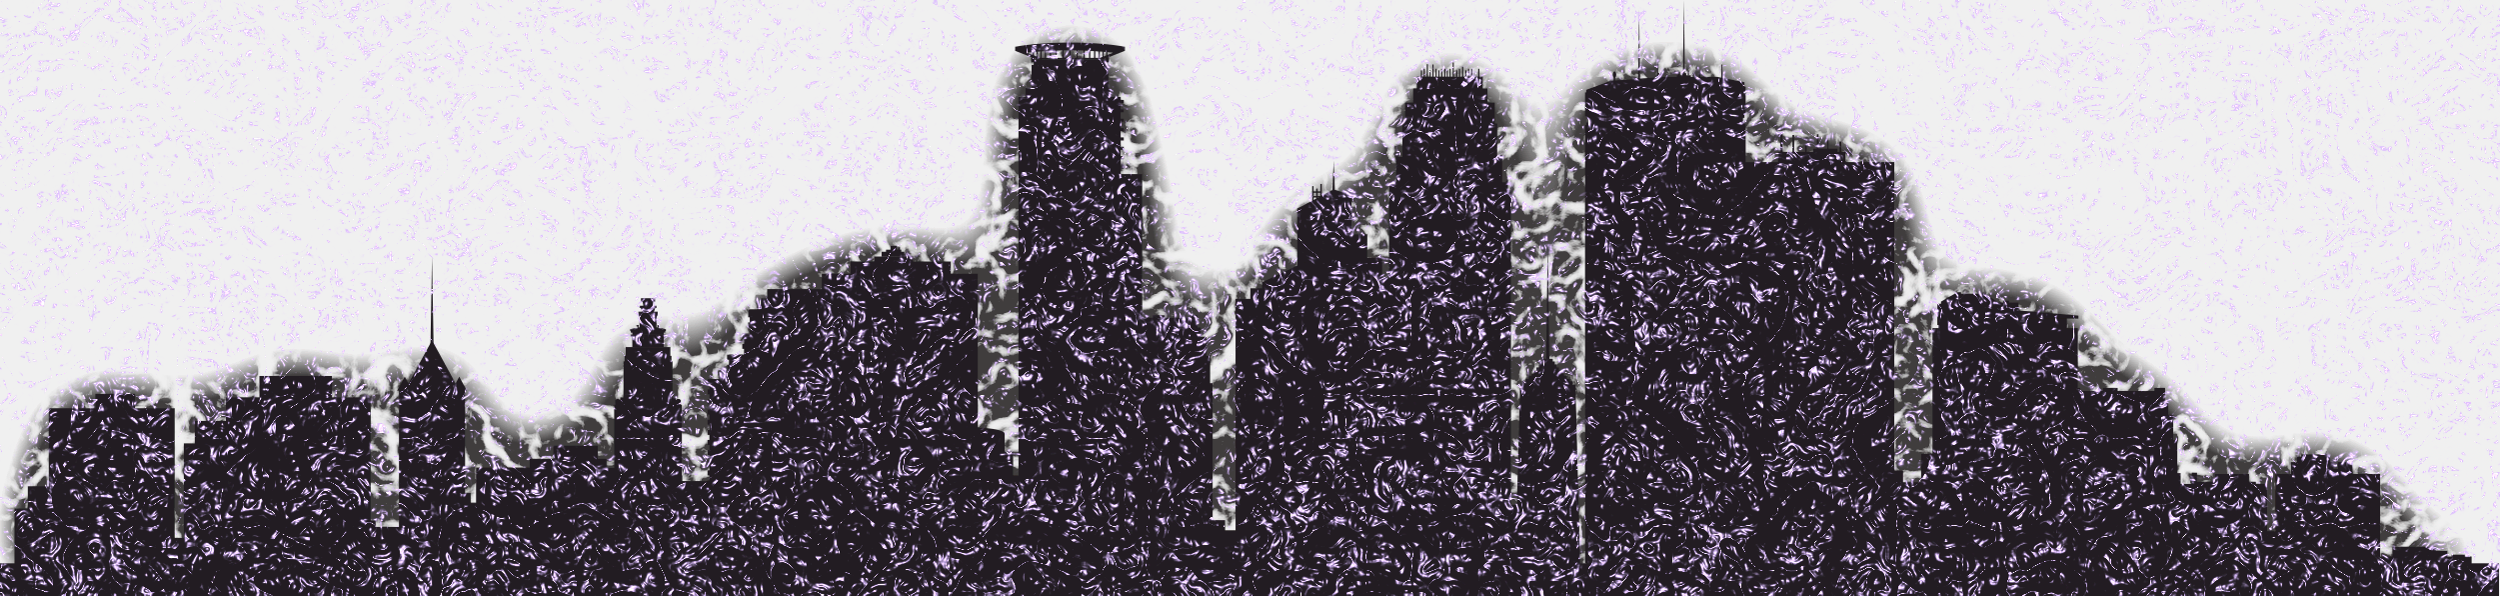
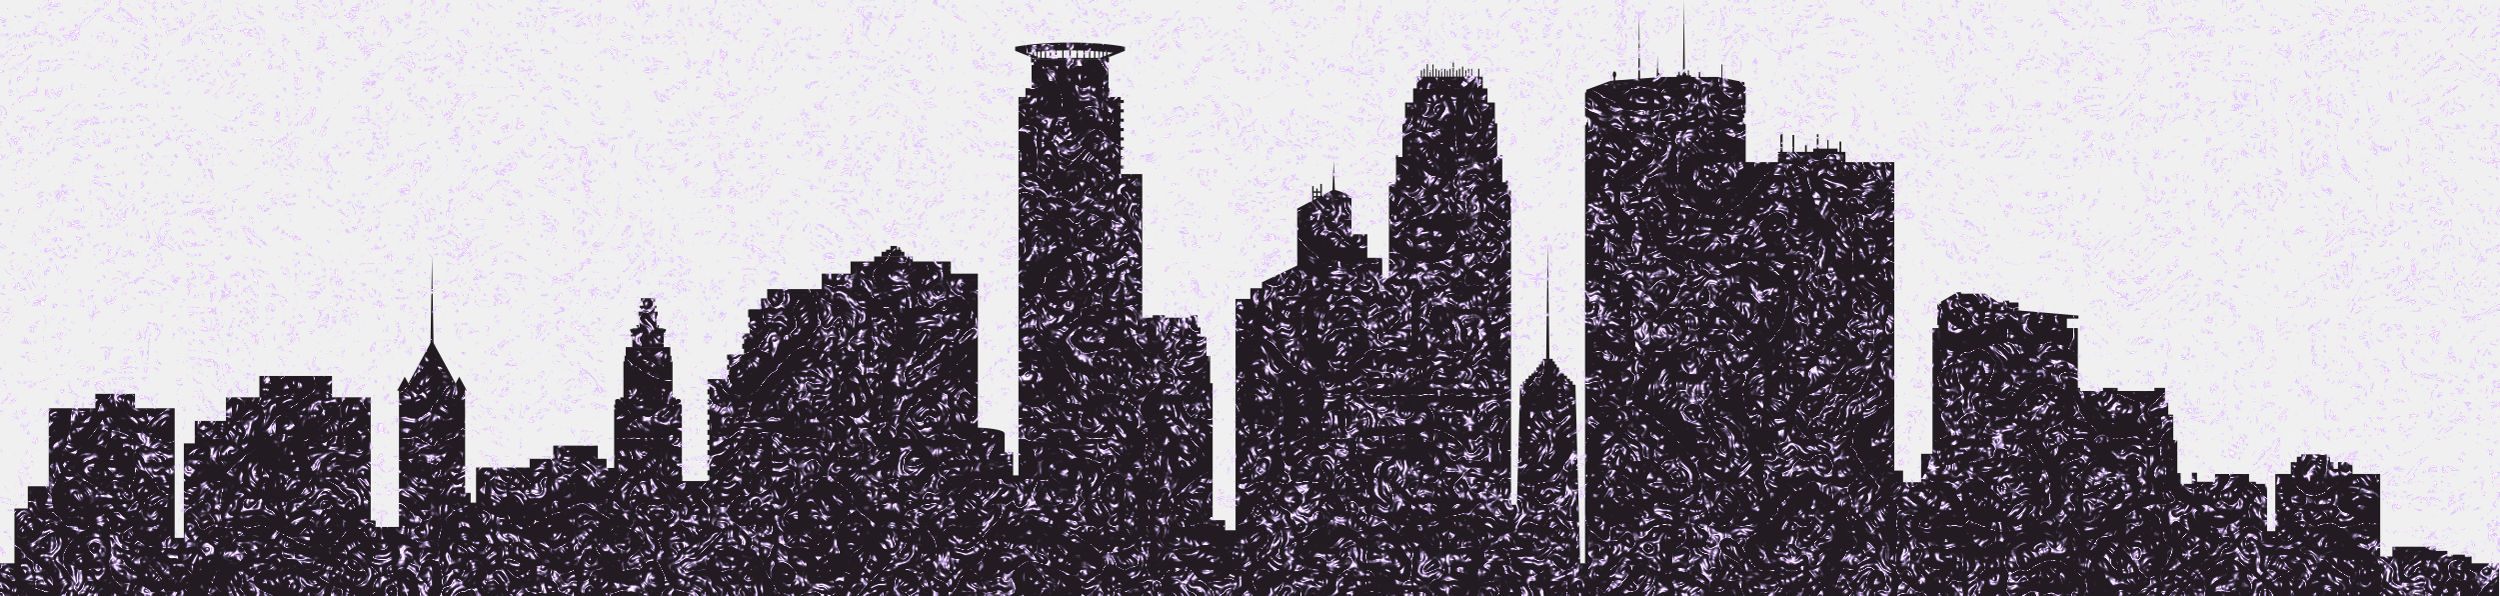
<svg xmlns="http://www.w3.org/2000/svg" id="skyline" data-name="Layer 1" viewBox="0 0 566.93 135">
  <defs>
    <filter id="pixelNoise" x="-10%" y="-10%" width="120%" height="120%">
      <feTurbulence type="turbulence" baseFrequency="0.05" numOctaves="4" seed="15" stitchTiles="stitch" x="0%" y="0%" width="100%" height="100%" result="turbulencebg" id="skylineSeed" />
      <feSpecularLighting surfaceScale="40" specularConstant="3" specularExponent="20" lighting-color="#7957A8" x="0%" y="0%" width="100%" height="100%" in="turbulence" result="noisebg">
        <feDistantLight azimuth="3" elevation="95" />
      </feSpecularLighting>
      <feTurbulence type="fractalNoise" baseFrequency="0.05" numOctaves="4" seed="15" stitchTiles="stitch" x="0%" y="0%" width="100%" height="100%" result="turbulence" />
      <feSpecularLighting surfaceScale="21" specularConstant="3" specularExponent="20" lighting-color="#ffffff" x="0%" y="0%" width="100%" height="100%" in="turbulence" result="noise">
        <feDistantLight azimuth="3" elevation="101" />
      </feSpecularLighting>
      <feFlood flood-color="rgb(64,62,61)" result="paintColor" />
      <feComposite in="paintColor" in2="noise" operator="in" result="paint" />
      <feGaussianBlur in="SourceAlpha" stdDeviation="10" result="blurMask" />
      <feComponentTransfer in="blur" result="threshold">
        <feFuncA type="linear" slope="5" intercept="-1" />
      </feComponentTransfer>
      <feComposite in="paint" in2="threshold" operator="in" result="maskedNoise" />
      <feMerge>
-         <feMergeNode in="maskedNoise" />
        <feMergeNode in="SourceGraphic" />
        <feMergeNode in="noisebg" />
      </feMerge>
    </filter>
    <style>
                .uuid-022a93af-78e3-4852-b66c-4a65b0fa7357 {
                  stroke: #231f20;
                  stroke-miterlimit: 2.61;
                  stroke-width: 0.22px;
                }

                .uuid-022a93af-78e3-4852-b66c-4a65b0fa7357,
                .uuid-1d7efc86-0a31-424b-955f-422b6ba23b6e,
                .uuid-61d269c8-83b6-4f7c-bc2d-b13c7347dc73 {
                  fill-rule: evenodd;
                }

                .uuid-022a93af-78e3-4852-b66c-4a65b0fa7357,
                .uuid-61d269c8-83b6-4f7c-bc2d-b13c7347dc73 {
                  fill: #231f20;
                }

                .uuid-1d7efc86-0a31-424b-955f-422b6ba23b6e {
                  fill: #fff;
                }

                .uuid-1d7efc86-0a31-424b-955f-422b6ba23b6e,
                .uuid-61d269c8-83b6-4f7c-bc2d-b13c7347dc73 {
                  stroke-width: 0px;
                }
              </style>
  </defs>
  <g filter="url(#pixelNoise)">
    <polygon class="uuid-61d269c8-83b6-4f7c-bc2d-b13c7347dc73" points="0 127.74 566.93 127.74 566.93 164.68 0 164.68 0 127.74 0 127.74" />
    <polygon class="uuid-61d269c8-83b6-4f7c-bc2d-b13c7347dc73" points="3.28 115.31 16.8 115.31 16.8 143.77 3.28 143.77 3.28 115.31 3.28 115.31" />
    <polygon class="uuid-61d269c8-83b6-4f7c-bc2d-b13c7347dc73" points="6.31 110.27 15.39 110.27 15.39 121.17 6.31 121.17 6.31 110.27 6.31 110.27" />
    <polygon class="uuid-61d269c8-83b6-4f7c-bc2d-b13c7347dc73" points="30.32 121.97 52.93 121.97 52.93 137.72 30.32 137.72 30.32 121.97 30.32 121.97" />
    <polygon class="uuid-61d269c8-83b6-4f7c-bc2d-b13c7347dc73" points="4.89 121.37 20.23 121.37 20.23 144.38 4.89 144.38 4.89 121.37 4.89 121.37" />
    <polygon class="uuid-61d269c8-83b6-4f7c-bc2d-b13c7347dc73" points="315.1 41.33 342.11 41.33 342.11 128.73 315.1 128.73 315.1 41.33 315.1 41.33" />
    <polygon class="uuid-61d269c8-83b6-4f7c-bc2d-b13c7347dc73" points="341.27 43.19 342.79 43.19 342.79 126.57 341.27 126.57 341.27 43.19 341.27 43.19" />
    <polygon class="uuid-61d269c8-83b6-4f7c-bc2d-b13c7347dc73" points="316.7 35.61 340.81 35.61 340.81 44.53 316.7 44.53 316.7 35.61 316.7 35.61" />
    <polygon class="uuid-61d269c8-83b6-4f7c-bc2d-b13c7347dc73" points="318.15 27.98 339.66 27.98 339.66 38.89 318.15 38.89 318.15 27.98 318.15 27.98" />
    <polygon class="uuid-61d269c8-83b6-4f7c-bc2d-b13c7347dc73" points="318.76 23.25 339.13 23.25 339.13 31.57 318.76 31.57 318.76 23.25 318.76 23.25" />
    <polygon class="uuid-61d269c8-83b6-4f7c-bc2d-b13c7347dc73" points="320.59 20.05 337.45 20.05 337.45 25.84 320.59 25.84 320.59 20.05 320.59 20.05" />
    <polygon class="uuid-61d269c8-83b6-4f7c-bc2d-b13c7347dc73" points="321.43 17.38 336.38 17.38 336.38 20.66 321.43 20.66 321.43 17.38 321.43 17.38" />
    <polygon class="uuid-61d269c8-83b6-4f7c-bc2d-b13c7347dc73" points="322.34 15.95 322.61 15.95 322.61 17.84 322.34 17.84 322.34 15.95 322.34 15.95" />
    <polygon class="uuid-61d269c8-83b6-4f7c-bc2d-b13c7347dc73" points="322.97 15.6 323.24 15.6 323.24 17.84 322.97 17.84 322.97 15.6 322.97 15.6" />
    <polygon class="uuid-61d269c8-83b6-4f7c-bc2d-b13c7347dc73" points="323.68 14.55 323.95 14.55 323.95 17.84 323.68 17.84 323.68 14.55 323.68 14.55" />
    <polygon class="uuid-61d269c8-83b6-4f7c-bc2d-b13c7347dc73" points="324.33 15.95 324.59 15.95 324.59 17.84 324.33 17.84 324.33 15.95 324.33 15.95" />
    <polygon class="uuid-61d269c8-83b6-4f7c-bc2d-b13c7347dc73" points="324.96 14.63 325.22 14.63 325.22 17.84 324.96 17.84 324.96 14.63 324.96 14.63" />
    <polygon class="uuid-61d269c8-83b6-4f7c-bc2d-b13c7347dc73" points="325.67 15.6 325.93 15.6 325.93 17.84 325.67 17.84 325.67 15.6 325.67 15.6" />
    <polygon class="uuid-61d269c8-83b6-4f7c-bc2d-b13c7347dc73" points="326.31 15.95 326.57 15.95 326.57 17.84 326.31 17.84 326.31 15.95 326.31 15.95" />
    <polygon class="uuid-61d269c8-83b6-4f7c-bc2d-b13c7347dc73" points="326.94 15.6 327.2 15.6 327.2 17.84 326.94 17.84 326.94 15.6 326.94 15.6" />
    <polygon class="uuid-61d269c8-83b6-4f7c-bc2d-b13c7347dc73" points="327.65 15.6 327.91 15.6 327.91 17.84 327.65 17.84 327.65 15.6 327.65 15.6" />
    <polygon class="uuid-61d269c8-83b6-4f7c-bc2d-b13c7347dc73" points="328.22 15.95 328.48 15.95 328.48 17.84 328.22 17.84 328.22 15.95 328.22 15.95" />
    <polygon class="uuid-61d269c8-83b6-4f7c-bc2d-b13c7347dc73" points="328.85 15.6 329.11 15.6 329.11 17.84 328.85 17.84 328.85 15.6 328.85 15.6" />
    <polygon class="uuid-61d269c8-83b6-4f7c-bc2d-b13c7347dc73" points="329.56 14.17 329.82 14.17 329.82 17.84 329.56 17.84 329.56 14.17 329.56 14.17" />
    <polygon class="uuid-61d269c8-83b6-4f7c-bc2d-b13c7347dc73" points="330.35 15.95 330.62 15.95 330.62 17.84 330.35 17.84 330.35 15.95 330.35 15.95" />
    <polygon class="uuid-61d269c8-83b6-4f7c-bc2d-b13c7347dc73" points="330.98 15.6 331.25 15.6 331.25 17.84 330.98 17.84 330.98 15.6 330.98 15.6" />
    <polygon class="uuid-61d269c8-83b6-4f7c-bc2d-b13c7347dc73" points="331.69 15.09 331.96 15.09 331.96 17.84 331.69 17.84 331.69 15.09 331.69 15.09" />
    <polygon class="uuid-61d269c8-83b6-4f7c-bc2d-b13c7347dc73" points="332.41 15.95 332.68 15.95 332.68 17.84 332.41 17.84 332.41 15.95 332.41 15.95" />
    <polygon class="uuid-61d269c8-83b6-4f7c-bc2d-b13c7347dc73" points="333.04 15.6 333.31 15.6 333.31 17.84 333.04 17.84 333.04 15.6 333.04 15.6" />
    <polygon class="uuid-61d269c8-83b6-4f7c-bc2d-b13c7347dc73" points="333.75 15.6 334.02 15.6 334.02 17.84 333.75 17.84 333.75 15.6 333.75 15.6" />
    <polygon class="uuid-61d269c8-83b6-4f7c-bc2d-b13c7347dc73" points="335.35 15.6 335.62 15.6 335.62 17.84 335.35 17.84 335.35 15.6 335.35 15.6" />
    <polygon class="uuid-61d269c8-83b6-4f7c-bc2d-b13c7347dc73" points="340.35 35.15 340.81 35.15 340.81 36.14 340.35 36.14 340.35 35.15 340.35 35.15" />
    <polygon class="uuid-61d269c8-83b6-4f7c-bc2d-b13c7347dc73" points="316.7 35.15 317.16 35.15 317.16 36.14 316.7 36.14 316.7 35.15 316.7 35.15" />
    <polygon class="uuid-61d269c8-83b6-4f7c-bc2d-b13c7347dc73" points="341.65 40.95 342.11 40.95 342.11 41.94 341.65 41.94 341.65 40.95 341.65 40.95" />
    <polygon class="uuid-61d269c8-83b6-4f7c-bc2d-b13c7347dc73" points="350.76 82.32 351.13 54.84 351.51 82.32 350.76 82.32 350.76 82.32" />
    <polygon class="uuid-61d269c8-83b6-4f7c-bc2d-b13c7347dc73" points="345.47 86.46 356.79 86.46 356.79 88.09 345.47 88.09 345.47 86.46 345.47 86.46" />
    <polygon class="uuid-61d269c8-83b6-4f7c-bc2d-b13c7347dc73" points="346.1 85.91 356.17 85.91 356.17 87.55 346.1 87.55 346.1 85.91 346.1 85.91" />
    <polygon class="uuid-61d269c8-83b6-4f7c-bc2d-b13c7347dc73" points="346.77 85.2 355.49 85.2 355.49 86.84 346.77 86.84 346.77 85.2 346.77 85.2" />
    <polygon class="uuid-61d269c8-83b6-4f7c-bc2d-b13c7347dc73" points="347.44 84.7 354.82 84.7 354.82 86.33 347.44 86.33 347.44 84.7 347.44 84.7" />
    <polygon class="uuid-61d269c8-83b6-4f7c-bc2d-b13c7347dc73" points="347.94 84.07 354.32 84.07 354.32 85.7 347.94 85.7 347.94 84.07 347.94 84.07" />
    <polygon class="uuid-61d269c8-83b6-4f7c-bc2d-b13c7347dc73" points="348.57 83.31 353.69 83.31 353.69 84.95 348.57 84.95 348.57 83.31 348.57 83.31" />
    <polygon class="uuid-61d269c8-83b6-4f7c-bc2d-b13c7347dc73" points="349.12 82.64 353.15 82.64 353.15 84.28 349.12 84.28 349.12 82.64 349.12 82.64" />
    <polygon class="uuid-61d269c8-83b6-4f7c-bc2d-b13c7347dc73" points="349.53 81.97 352.73 81.97 352.73 83.61 349.53 83.61 349.53 81.97 349.53 81.97" />
    <polygon class="uuid-61d269c8-83b6-4f7c-bc2d-b13c7347dc73" points="349.99 81.38 352.27 81.38 352.27 83.02 349.99 83.02 349.99 81.38 349.99 81.38" />
    <polygon class="uuid-61d269c8-83b6-4f7c-bc2d-b13c7347dc73" points="344.85 87.25 357.41 87.25 358.66 134.19 343.6 134.19 344.85 87.25 344.85 87.25" />
    <polygon class="uuid-61d269c8-83b6-4f7c-bc2d-b13c7347dc73" points="359.86 27.76 395.76 27.76 395.76 128.91 359.86 128.91 359.86 27.76 359.86 27.76" />
    <polygon class="uuid-61d269c8-83b6-4f7c-bc2d-b13c7347dc73" points="359.86 20.37 365.41 18.32 377.04 17.44 389.6 17.44 395.76 18.65 395.76 20.37 395.76 22.84 395.76 26.73 359.86 26.73 359.86 20.37 359.86 20.37" />
    <polygon class="uuid-61d269c8-83b6-4f7c-bc2d-b13c7347dc73" points="395.29 19.66 396.04 19.66 396.04 25.72 395.29 25.72 395.29 19.66 395.29 19.66" />
    <polygon class="uuid-61d269c8-83b6-4f7c-bc2d-b13c7347dc73" points="395.29 28.15 396.04 28.15 396.04 128.43 395.29 128.43 395.29 28.15 395.29 28.15" />
    <polygon class="uuid-61d269c8-83b6-4f7c-bc2d-b13c7347dc73" points="360.22 26.35 395.42 26.35 395.42 29.32 360.22 29.32 360.22 26.35 360.22 26.35" />
    <polygon class="uuid-61d269c8-83b6-4f7c-bc2d-b13c7347dc73" points="359.59 20.95 360.35 20.95 360.35 26.39 359.59 26.39 359.59 20.95 359.59 20.95" />
    <polygon class="uuid-61d269c8-83b6-4f7c-bc2d-b13c7347dc73" points="359.59 28.32 360.35 28.32 360.35 127.8 359.59 127.8 359.59 28.32 359.59 28.32" />
    <path class="uuid-61d269c8-83b6-4f7c-bc2d-b13c7347dc73" d="m366.27,16.18c.22,0,.4.33.4.73s-.18.73-.4.73-.4-.33-.4-.73.18-.73.4-.73h0Z" />
    <polygon class="uuid-61d269c8-83b6-4f7c-bc2d-b13c7347dc73" points="366.09 17.24 366.44 17.24 366.44 18.49 366.09 18.49 366.09 17.24 366.09 17.24" />
    <polygon class="uuid-61d269c8-83b6-4f7c-bc2d-b13c7347dc73" points="376.03 16.58 376.74 16.58 376.74 17.95 376.03 17.95 376.03 16.58 376.03 16.58" />
    <polygon class="uuid-61d269c8-83b6-4f7c-bc2d-b13c7347dc73" points="380.38 17.07 383.61 17.07 383.61 17.95 380.38 17.95 380.38 17.07 380.38 17.07" />
    <polygon class="uuid-61d269c8-83b6-4f7c-bc2d-b13c7347dc73" points="380.69 16.27 381.09 16.27 381.09 17.24 380.69 17.24 380.69 16.27 380.69 16.27" />
    <polygon class="uuid-61d269c8-83b6-4f7c-bc2d-b13c7347dc73" points="383.17 15.96 382.9 15.96 382.9 17.11 383.17 17.11 383.17 15.96 383.17 15.96" />
    <polygon class="uuid-61d269c8-83b6-4f7c-bc2d-b13c7347dc73" points="381.62 16.58 382.55 16.58 382.55 17.29 381.62 17.29 381.62 16.58 381.62 16.58" />
    <polygon class="uuid-61d269c8-83b6-4f7c-bc2d-b13c7347dc73" points="385.39 16.31 385.74 16.31 385.74 17.95 385.39 17.95 385.39 16.31 385.39 16.31" />
    <polygon class="uuid-61d269c8-83b6-4f7c-bc2d-b13c7347dc73" points="390.76 14.62 390.54 14.62 390.54 18.4 390.76 18.4 390.76 14.62 390.76 14.62" />
    <polygon class="uuid-61d269c8-83b6-4f7c-bc2d-b13c7347dc73" points="371.64 18.36 371.86 2.14 372.08 18.36 371.64 18.36 371.64 18.36" />
    <polygon class="uuid-61d269c8-83b6-4f7c-bc2d-b13c7347dc73" points="381.8 16.71 382.02 0 382.24 16.71 381.8 16.71 381.8 16.71" />
    <polygon class="uuid-61d269c8-83b6-4f7c-bc2d-b13c7347dc73" points="375.81 18.18 376.03 12.53 376.25 18.18 375.81 18.18 375.81 18.18" />
    <polygon class="uuid-61d269c8-83b6-4f7c-bc2d-b13c7347dc73" points="330.59 114.47 353.05 114.47 353.05 140.55 330.59 140.55 330.59 114.47 330.59 114.47" />
    <polygon class="uuid-61d269c8-83b6-4f7c-bc2d-b13c7347dc73" points="348.7 128.24 363.43 128.24 363.43 136.21 348.7 136.21 348.7 128.24 348.7 128.24" />
    <polygon class="uuid-61d269c8-83b6-4f7c-bc2d-b13c7347dc73" points="361.02 118.09 370.44 118.09 370.44 138.62 361.02 138.62 361.02 118.09 361.02 118.09" />
    <polygon class="uuid-61d269c8-83b6-4f7c-bc2d-b13c7347dc73" points="368.02 124.61 379.38 124.61 379.38 139.59 368.02 139.59 368.02 124.61 368.02 124.61" />
    <polygon class="uuid-61d269c8-83b6-4f7c-bc2d-b13c7347dc73" points="319.54 123.65 328.66 123.65 328.66 138.62 319.54 138.62 319.54 123.65 319.54 123.65" />
    <polygon class="uuid-61d269c8-83b6-4f7c-bc2d-b13c7347dc73" points="325.03 128.24 336.38 128.24 336.38 137.17 325.03 137.17 325.03 128.24 325.03 128.24" />
    <polygon class="uuid-61d269c8-83b6-4f7c-bc2d-b13c7347dc73" points="435.83 102.91 442.07 102.91 442.07 115.49 435.83 115.49 435.83 102.91 435.83 102.91" />
    <polygon class="uuid-61d269c8-83b6-4f7c-bc2d-b13c7347dc73" points="423.93 106.72 431.73 106.72 431.73 132.17 423.93 132.17 423.93 106.72 423.93 106.72" />
    <polygon class="uuid-61d269c8-83b6-4f7c-bc2d-b13c7347dc73" points="429.78 109.35 459.62 109.35 459.62 131.29 429.78 131.29 429.78 109.35 429.78 109.35" />
    <polygon class="uuid-61d269c8-83b6-4f7c-bc2d-b13c7347dc73" points="443.14 107.89 448.21 107.89 448.21 110.52 443.14 110.52 443.14 107.89 443.14 107.89" />
    <polygon class="uuid-61d269c8-83b6-4f7c-bc2d-b13c7347dc73" points="494.13 109.73 514.31 109.73 514.31 139.28 494.13 139.28 494.13 109.73 494.13 109.73" />
    <polygon class="uuid-61d269c8-83b6-4f7c-bc2d-b13c7347dc73" points="511.58 120.46 519.19 120.46 519.19 140.06 511.58 140.06 511.58 120.46 511.58 120.46" />
    <polygon class="uuid-61d269c8-83b6-4f7c-bc2d-b13c7347dc73" points="497.25 107.2 498.42 107.2 498.42 110.42 497.25 110.42 497.25 107.2 497.25 107.2" />
    <polygon class="uuid-61d269c8-83b6-4f7c-bc2d-b13c7347dc73" points="502.51 107.49 510.22 107.49 510.22 110.61 502.51 110.61 502.51 107.49 502.51 107.49" />
    <polygon class="uuid-61d269c8-83b6-4f7c-bc2d-b13c7347dc73" points="511.78 109.25 497.83 109.25 497.83 111.59 511.78 111.59 511.78 109.25 511.78 109.25" />
    <polygon class="uuid-61d269c8-83b6-4f7c-bc2d-b13c7347dc73" points="537.77 126.2 560.72 126.2 560.72 140.73 537.77 140.73 537.77 126.2 537.77 126.2" />
    <polygon class="uuid-61d269c8-83b6-4f7c-bc2d-b13c7347dc73" points="542.75 123.98 552.61 123.98 552.61 127.37 542.75 127.37 542.75 123.98 542.75 123.98" />
    <polygon class="uuid-61d269c8-83b6-4f7c-bc2d-b13c7347dc73" points="551.39 124.93 555.21 124.93 555.21 126.68 551.39 126.68 551.39 124.93 551.39 124.93" />
    <polygon class="uuid-61d269c8-83b6-4f7c-bc2d-b13c7347dc73" points="559.19 125.78 556.17 125.78 556.17 127.16 559.19 127.16 559.19 125.78 559.19 125.78" />
    <polygon class="uuid-61d269c8-83b6-4f7c-bc2d-b13c7347dc73" points="471.38 74.4 438.41 74.4 438.41 135.79 471.38 135.79 471.38 74.4 471.38 74.4" />
    <polygon class="uuid-61d269c8-83b6-4f7c-bc2d-b13c7347dc73" points="468.9 72.12 439.79 72.12 439.79 77.43 468.9 77.43 468.9 72.12 468.9 72.12" />
    <polygon class="uuid-61d269c8-83b6-4f7c-bc2d-b13c7347dc73" points="439.51 68.88 449.44 68.88 449.44 73.71 439.51 73.71 439.51 68.88 439.51 68.88" />
    <polygon class="uuid-61d269c8-83b6-4f7c-bc2d-b13c7347dc73" points="448.69 68.6 457.93 68.6 457.93 74.61 448.69 74.61 448.69 68.6 448.69 68.6" />
    <polygon class="uuid-61d269c8-83b6-4f7c-bc2d-b13c7347dc73" points="455.79 68.19 454.48 68.19 454.48 69.02 455.79 69.02 455.79 68.19 455.79 68.19" />
    <polygon class="uuid-61d269c8-83b6-4f7c-bc2d-b13c7347dc73" points="457.1 70.33 471.52 71.57 471.52 72.26 457.1 72.26 457.1 70.33 457.1 70.33" />
    <polygon class="uuid-61d269c8-83b6-4f7c-bc2d-b13c7347dc73" points="444.06 66.26 444.89 66.26 444.89 66.6 450.34 66.6 455.09 69.71 450.13 69.71 450.13 72.33 444.89 72.33 444.89 73.71 444.06 73.71 444.06 72.33 444.06 70.26 440.34 70.26 440.34 68.4 444.06 66.26 444.06 66.26" />
    <polygon class="uuid-61d269c8-83b6-4f7c-bc2d-b13c7347dc73" points="493.27 125.71 523.5 125.71 523.5 140.93 493.27 140.93 493.27 125.71 493.27 125.71" />
    <polygon class="uuid-61d269c8-83b6-4f7c-bc2d-b13c7347dc73" points="516.18 107.48 539.98 107.48 539.98 140.83 516.18 140.83 516.18 107.48 516.18 107.48" />
    <polygon class="uuid-61d269c8-83b6-4f7c-bc2d-b13c7347dc73" points="519.7 104.79 529.4 104.79 529.4 108.55 519.7 108.55 519.7 104.79 519.7 104.79" />
    <polygon class="uuid-61d269c8-83b6-4f7c-bc2d-b13c7347dc73" points="530.4 104.79 533.05 104.79 533.05 108.55 530.4 108.55 530.4 104.79 530.4 104.79" />
    <polygon class="uuid-61d269c8-83b6-4f7c-bc2d-b13c7347dc73" points="531.04 105.37 533.69 105.37 533.69 108.55 531.04 108.55 531.04 105.37 531.04 105.37" />
    <polygon class="uuid-61d269c8-83b6-4f7c-bc2d-b13c7347dc73" points="528.76 106.32 531.41 106.32 531.41 108.55 528.76 108.55 528.76 106.32 528.76 106.32" />
    <polygon class="uuid-61d269c8-83b6-4f7c-bc2d-b13c7347dc73" points="521.07 103.57 528.6 103.57 528.6 105.63 521.07 105.63 521.07 103.57 521.07 103.57" />
    <polygon class="uuid-61d269c8-83b6-4f7c-bc2d-b13c7347dc73" points="522.08 103.04 527.91 103.04 527.91 104.42 522.08 104.42 522.08 103.04 522.08 103.04" />
    <polygon class="uuid-61d269c8-83b6-4f7c-bc2d-b13c7347dc73" points="253.51 86.9 275.1 86.9 275.1 119.97 253.51 119.97 253.51 86.9 253.51 86.9" />
    <polygon class="uuid-61d269c8-83b6-4f7c-bc2d-b13c7347dc73" points="254.08 80.72 274.53 80.72 274.53 117.13 254.08 117.13 254.08 80.72 254.08 80.72" />
    <polygon class="uuid-61d269c8-83b6-4f7c-bc2d-b13c7347dc73" points="254.92 76.35 273.69 76.35 273.69 117.13 254.92 117.13 254.92 76.35 254.92 76.35" />
    <polygon class="uuid-61d269c8-83b6-4f7c-bc2d-b13c7347dc73" points="256.26 74.25 272.36 74.25 272.36 138.39 256.26 138.39 256.26 74.25 256.26 74.25" />
    <polygon class="uuid-61d269c8-83b6-4f7c-bc2d-b13c7347dc73" points="256.96 72.04 271.66 72.04 271.66 83.08 256.96 83.08 256.96 72.04 256.96 72.04" />
    <polygon class="uuid-61d269c8-83b6-4f7c-bc2d-b13c7347dc73" points="256.96 71.49 258.56 71.49 258.56 83.08 256.96 83.08 256.96 71.49 256.96 71.49" />
    <polygon class="uuid-61d269c8-83b6-4f7c-bc2d-b13c7347dc73" points="270.05 71.49 271.66 71.49 271.66 83.08 270.05 83.08 270.05 71.49 270.05 71.49" />
    <polygon class="uuid-61d269c8-83b6-4f7c-bc2d-b13c7347dc73" points="261.5 71.49 264.26 71.49 264.26 83.08 261.5 83.08 261.5 71.49 261.5 71.49" />
    <polygon class="uuid-61d269c8-83b6-4f7c-bc2d-b13c7347dc73" points="186.43 62.06 221.84 62.06 221.84 141.79 186.43 141.79 186.43 62.06 186.43 62.06" />
    <polygon class="uuid-61d269c8-83b6-4f7c-bc2d-b13c7347dc73" points="192.96 59.3 215.71 59.3 215.71 63.18 192.96 63.18 192.96 59.3 192.96 59.3" />
    <polygon class="uuid-61d269c8-83b6-4f7c-bc2d-b13c7347dc73" points="198.32 58.17 207.08 58.17 207.08 59.66 198.32 59.66 198.32 58.17 198.32 58.17" />
    <polygon class="uuid-61d269c8-83b6-4f7c-bc2d-b13c7347dc73" points="199.99 57.09 205.17 57.09 205.17 58.23 199.99 58.23 199.99 57.09 199.99 57.09" />
    <polygon class="uuid-61d269c8-83b6-4f7c-bc2d-b13c7347dc73" points="202.02 55.78 203.5 55.78 203.5 57.21 202.02 57.21 202.02 55.78 202.02 55.78" />
    <polygon class="uuid-61d269c8-83b6-4f7c-bc2d-b13c7347dc73" points="201 56.62 204.46 56.62 204.46 57.27 201 57.27 201 56.62 201 56.62" />
    <polygon class="uuid-61d269c8-83b6-4f7c-bc2d-b13c7347dc73" points="204.16 56.08 203.8 56.08 203.8 56.85 204.16 56.85 204.16 56.08 204.16 56.08" />
    <polygon class="uuid-61d269c8-83b6-4f7c-bc2d-b13c7347dc73" points="160.93 85.99 199.84 85.99 199.84 140.63 160.93 140.63 160.93 85.99 160.93 85.99" />
    <polygon class="uuid-61d269c8-83b6-4f7c-bc2d-b13c7347dc73" points="160.5 85.99 200.27 85.99 200.27 87.14 160.5 87.14 160.5 85.99 160.5 85.99" />
    <polygon class="uuid-61d269c8-83b6-4f7c-bc2d-b13c7347dc73" points="160.5 88.29 200.27 88.29 200.27 89.43 160.5 89.43 160.5 88.29 160.5 88.29" />
    <polygon class="uuid-61d269c8-83b6-4f7c-bc2d-b13c7347dc73" points="160.5 90.58 200.27 90.58 200.27 91.73 160.5 91.73 160.5 90.58 160.5 90.58" />
    <polygon class="uuid-61d269c8-83b6-4f7c-bc2d-b13c7347dc73" points="160.5 92.88 200.27 92.88 200.27 94.03 160.5 94.03 160.5 92.88 160.5 92.88" />
    <polygon class="uuid-61d269c8-83b6-4f7c-bc2d-b13c7347dc73" points="160.5 95.17 200.27 95.17 200.27 96.32 160.5 96.32 160.5 95.17 160.5 95.17" />
    <polygon class="uuid-61d269c8-83b6-4f7c-bc2d-b13c7347dc73" points="160.5 97.47 200.27 97.47 200.27 98.62 160.5 98.62 160.5 97.47 160.5 97.47" />
    <polygon class="uuid-61d269c8-83b6-4f7c-bc2d-b13c7347dc73" points="160.5 99.77 200.27 99.77 200.27 100.91 160.5 100.91 160.5 99.77 160.5 99.77" />
    <polygon class="uuid-61d269c8-83b6-4f7c-bc2d-b13c7347dc73" points="160.5 102.06 200.27 102.06 200.27 103.21 160.5 103.21 160.5 102.06 160.5 102.06" />
    <polygon class="uuid-61d269c8-83b6-4f7c-bc2d-b13c7347dc73" points="160.5 104.36 200.27 104.36 200.27 105.51 160.5 105.51 160.5 104.36 160.5 104.36" />
    <polygon class="uuid-61d269c8-83b6-4f7c-bc2d-b13c7347dc73" points="160.5 106.65 200.27 106.65 200.27 107.8 160.5 107.8 160.5 106.65 160.5 106.65" />
    <polygon class="uuid-61d269c8-83b6-4f7c-bc2d-b13c7347dc73" points="160.5 108.95 200.27 108.95 200.27 110.1 160.5 110.1 160.5 108.95 160.5 108.95" />
    <polygon class="uuid-61d269c8-83b6-4f7c-bc2d-b13c7347dc73" points="160.5 111.25 200.27 111.25 200.27 112.39 160.5 112.39 160.5 111.25 160.5 111.25" />
    <polygon class="uuid-61d269c8-83b6-4f7c-bc2d-b13c7347dc73" points="160.5 113.54 200.27 113.54 200.27 114.69 160.5 114.69 160.5 113.54 160.5 113.54" />
    <polygon class="uuid-61d269c8-83b6-4f7c-bc2d-b13c7347dc73" points="160.5 115.84 200.27 115.84 200.27 116.98 160.5 116.98 160.5 115.84 160.5 115.84" />
    <polygon class="uuid-61d269c8-83b6-4f7c-bc2d-b13c7347dc73" points="160.5 118.13 200.27 118.13 200.27 119.28 160.5 119.28 160.5 118.13 160.5 118.13" />
    <polygon class="uuid-61d269c8-83b6-4f7c-bc2d-b13c7347dc73" points="160.5 120.43 200.27 120.43 200.27 121.58 160.5 121.58 160.5 120.43 160.5 120.43" />
    <polygon class="uuid-61d269c8-83b6-4f7c-bc2d-b13c7347dc73" points="160.5 122.72 200.27 122.72 200.27 123.87 160.5 123.87 160.5 122.72 160.5 122.72" />
    <polygon class="uuid-61d269c8-83b6-4f7c-bc2d-b13c7347dc73" points="160.5 125.02 200.27 125.02 200.27 126.17 160.5 126.17 160.5 125.02 160.5 125.02" />
    <polygon class="uuid-61d269c8-83b6-4f7c-bc2d-b13c7347dc73" points="160.5 127.32 200.27 127.32 200.27 128.46 160.5 128.46 160.5 127.32 160.5 127.32" />
    <polygon class="uuid-61d269c8-83b6-4f7c-bc2d-b13c7347dc73" points="160.5 129.61 200.27 129.61 200.27 130.76 160.5 130.76 160.5 129.61 160.5 129.61" />
    <polygon class="uuid-61d269c8-83b6-4f7c-bc2d-b13c7347dc73" points="160.5 131.91 200.27 131.91 200.27 133.05 160.5 133.05 160.5 131.91 160.5 131.91" />
    <polygon class="uuid-61d269c8-83b6-4f7c-bc2d-b13c7347dc73" points="160.5 134.2 200.27 134.2 200.27 135.35 160.5 135.35 160.5 134.2 160.5 134.2" />
    <polygon class="uuid-61d269c8-83b6-4f7c-bc2d-b13c7347dc73" points="160.5 136.5 200.27 136.5 200.27 137.65 160.5 137.65 160.5 136.5 160.5 136.5" />
    <polygon class="uuid-61d269c8-83b6-4f7c-bc2d-b13c7347dc73" points="160.5 138.79 200.27 138.79 200.27 139.94 160.5 139.94 160.5 138.79 160.5 138.79" />
    <polygon class="uuid-61d269c8-83b6-4f7c-bc2d-b13c7347dc73" points="165.38 80.43 195.39 80.43 195.39 86.26 165.38 86.26 165.38 80.43 165.38 80.43" />
    <polygon class="uuid-61d269c8-83b6-4f7c-bc2d-b13c7347dc73" points="164.94 80.43 195.84 80.43 195.84 81.58 164.94 81.58 164.94 80.43 164.94 80.43" />
    <polygon class="uuid-61d269c8-83b6-4f7c-bc2d-b13c7347dc73" points="164.94 82.72 195.84 82.72 195.84 83.87 164.94 83.87 164.94 82.72 164.94 82.72" />
    <polygon class="uuid-61d269c8-83b6-4f7c-bc2d-b13c7347dc73" points="164.94 85.02 195.84 85.02 195.84 86.17 164.94 86.17 164.94 85.02 164.94 85.02" />
    <polygon class="uuid-61d269c8-83b6-4f7c-bc2d-b13c7347dc73" points="168.79 75.67 191.98 75.67 191.98 81.5 168.79 81.5 168.79 75.67 168.79 75.67" />
    <polygon class="uuid-61d269c8-83b6-4f7c-bc2d-b13c7347dc73" points="168.39 75.67 192.38 75.67 192.38 76.81 168.39 76.81 168.39 75.67 168.39 75.67" />
    <polygon class="uuid-61d269c8-83b6-4f7c-bc2d-b13c7347dc73" points="168.39 77.96 192.38 77.96 192.38 79.11 168.39 79.11 168.39 77.96 168.39 77.96" />
    <polygon class="uuid-61d269c8-83b6-4f7c-bc2d-b13c7347dc73" points="170.09 70.19 190.68 70.19 190.68 76.02 170.09 76.02 170.09 70.19 170.09 70.19" />
    <polygon class="uuid-61d269c8-83b6-4f7c-bc2d-b13c7347dc73" points="169.73 70.19 191.01 70.19 191.01 71.96 169.73 71.96 169.73 70.19 169.73 70.19" />
    <polygon class="uuid-61d269c8-83b6-4f7c-bc2d-b13c7347dc73" points="169.73 73.11 191 73.11 191 74.26 169.73 74.26 169.73 73.11 169.73 73.11" />
    <polygon class="uuid-61d269c8-83b6-4f7c-bc2d-b13c7347dc73" points="172.61 67.67 188.17 67.67 188.17 73.5 172.61 73.5 172.61 67.67 172.61 67.67" />
    <polygon class="uuid-61d269c8-83b6-4f7c-bc2d-b13c7347dc73" points="174.04 65.56 186.73 65.56 186.73 71.39 174.04 71.39 174.04 65.56 174.04 65.56" />
    <polygon class="uuid-61d269c8-83b6-4f7c-bc2d-b13c7347dc73" points="51.26 90.1 84.1 90.1 84.1 144.83 51.26 144.83 51.26 90.1 51.26 90.1" />
    <polygon class="uuid-61d269c8-83b6-4f7c-bc2d-b13c7347dc73" points="58.85 85.26 75.32 85.26 75.32 92.32 58.85 92.32 58.85 85.26 58.85 85.26" />
    <polygon class="uuid-61d269c8-83b6-4f7c-bc2d-b13c7347dc73" points="108 106.02 121.07 106.02 121.07 142.31 108 142.31 108 106.02 108 106.02" />
    <polygon class="uuid-61d269c8-83b6-4f7c-bc2d-b13c7347dc73" points="120.17 104.04 137.6 104.04 137.6 142.51 120.17 142.51 120.17 104.04 120.17 104.04" />
    <polygon class="uuid-61d269c8-83b6-4f7c-bc2d-b13c7347dc73" points="125.52 101.06 135.62 101.06 135.62 112.57 125.52 112.57 125.52 101.06 125.52 101.06" />
    <polygon class="uuid-61d269c8-83b6-4f7c-bc2d-b13c7347dc73" points="134.83 106.12 140.47 106.12 140.47 141.12 134.83 141.12 134.83 106.12 134.83 106.12" />
    <polygon class="uuid-61d269c8-83b6-4f7c-bc2d-b13c7347dc73" points="145.09 69.33 148.93 69.33 148.93 69.85 148.64 69.85 148.31 70.86 145.71 70.86 145.38 69.85 145.09 69.85 145.09 69.33 145.09 69.33" />
    <polygon class="uuid-61d269c8-83b6-4f7c-bc2d-b13c7347dc73" points="148.26 68.42 148.1 69.08 148.1 69.41 145.92 69.41 145.92 69.08 145.77 68.42 145.4 68.42 145.4 67.63 148.62 67.63 148.62 68.42 148.26 68.42 148.26 68.42" />
    <polygon class="uuid-61d269c8-83b6-4f7c-bc2d-b13c7347dc73" points="143.04 75.88 143.18 75.88 150.84 75.88 150.98 75.88 150.98 76.31 150.84 76.31 150.57 76.56 150.57 78.76 143.45 78.76 143.45 76.56 143.18 76.31 143.04 76.31 143.04 75.88 143.04 75.88" />
    <polygon class="uuid-61d269c8-83b6-4f7c-bc2d-b13c7347dc73" points="148.91 74.49 145.11 74.49 145.03 71.8 144.82 71.47 144.82 70.68 149.2 70.68 149.2 71.47 148.99 71.8 148.91 74.49 148.91 74.49" />
    <polygon class="uuid-61d269c8-83b6-4f7c-bc2d-b13c7347dc73" points="150.92 75.09 150.92 75.44 150.57 75.44 150.57 75.96 143.45 75.96 143.45 75.44 143.1 75.44 143.1 75.09 142.95 75.09 142.95 74.66 143.87 74.43 150.15 74.43 151.07 74.66 151.07 75.09 150.92 75.09 150.92 75.09" />
    <polygon class="uuid-61d269c8-83b6-4f7c-bc2d-b13c7347dc73" points="144.65 74.22 149.37 74.22 149.37 74.92 144.65 74.92 144.65 74.22 144.65 74.22" />
    <polygon class="uuid-61d269c8-83b6-4f7c-bc2d-b13c7347dc73" points="144.37 73.74 144.85 73.74 144.85 73.99 144.37 73.99 144.37 73.74 144.37 73.74" />
    <polygon class="uuid-61d269c8-83b6-4f7c-bc2d-b13c7347dc73" points="144.57 73.74 144.85 73.74 144.85 74.26 144.57 74.26 144.57 73.74 144.57 73.74" />
    <polygon class="uuid-61d269c8-83b6-4f7c-bc2d-b13c7347dc73" points="149.65 73.74 149.17 73.74 149.17 73.99 149.65 73.99 149.65 73.74 149.65 73.74" />
    <polygon class="uuid-61d269c8-83b6-4f7c-bc2d-b13c7347dc73" points="149.45 73.74 149.17 73.74 149.17 74.26 149.45 74.26 149.45 73.74 149.45 73.74" />
    <polygon class="uuid-61d269c8-83b6-4f7c-bc2d-b13c7347dc73" points="141.95 78.71 152.07 78.71 152.07 82.45 141.95 82.45 141.95 78.71 141.95 78.71" />
    <polygon class="uuid-61d269c8-83b6-4f7c-bc2d-b13c7347dc73" points="141.69 80.7 152.33 80.7 152.33 84.44 141.69 84.44 141.69 80.7 141.69 80.7" />
    <polygon class="uuid-61d269c8-83b6-4f7c-bc2d-b13c7347dc73" points="141.44 81.94 152.58 81.94 152.58 91.6 141.44 91.6 141.44 81.94 141.44 81.94" />
    <polygon class="uuid-61d269c8-83b6-4f7c-bc2d-b13c7347dc73" points="140.71 90.12 153.31 90.12 153.31 93.86 140.71 93.86 140.71 90.12 140.71 90.12" />
    <polygon class="uuid-61d269c8-83b6-4f7c-bc2d-b13c7347dc73" points="139.56 90.64 154.46 90.64 154.46 94.38 139.56 94.38 139.56 90.64 139.56 90.64" />
    <polygon class="uuid-61d269c8-83b6-4f7c-bc2d-b13c7347dc73" points="139.33 91.78 154.69 91.78 154.69 144.32 139.33 144.32 139.33 91.78 139.33 91.78" />
    <polygon class="uuid-61d269c8-83b6-4f7c-bc2d-b13c7347dc73" points="139.81 90.48 140.47 90.48 140.47 90.85 139.81 90.85 139.81 90.48 139.81 90.48" />
    <polygon class="uuid-61d269c8-83b6-4f7c-bc2d-b13c7347dc73" points="153.55 90.48 154.21 90.48 154.21 90.85 153.55 90.85 153.55 90.48 153.55 90.48" />
    <polygon class="uuid-61d269c8-83b6-4f7c-bc2d-b13c7347dc73" points="11.06 92.58 39.63 92.58 39.63 143.26 11.06 143.26 11.06 92.58 11.06 92.58" />
    <polygon class="uuid-61d269c8-83b6-4f7c-bc2d-b13c7347dc73" points="21.63 89.31 30.63 89.31 30.63 93.36 21.63 93.36 21.63 89.31 21.63 89.31" />
    <polygon class="uuid-61d269c8-83b6-4f7c-bc2d-b13c7347dc73" points="41.71 100.55 64.27 100.55 64.27 143.4 41.71 143.4 41.71 100.55 41.71 100.55" />
    <polygon class="uuid-61d269c8-83b6-4f7c-bc2d-b13c7347dc73" points="44.19 95.45 57.88 95.45 57.88 103.29 44.19 103.29 44.19 95.45 44.19 95.45" />
    <polygon class="uuid-61d269c8-83b6-4f7c-bc2d-b13c7347dc73" points="280.3 67.79 316.69 67.79 316.69 140.21 280.3 140.21 280.3 67.79 280.3 67.79" />
    <polygon class="uuid-61d269c8-83b6-4f7c-bc2d-b13c7347dc73" points="294.29 47.3 302.54 42.96 306.6 44.25 306.6 71.53 294.29 71.53 294.29 47.3 294.29 47.3" />
    <polygon class="uuid-61d269c8-83b6-4f7c-bc2d-b13c7347dc73" points="283.66 65.37 299.63 65.37 299.63 69.63 283.66 69.63 283.66 65.37 283.66 65.37" />
    <polygon class="uuid-61d269c8-83b6-4f7c-bc2d-b13c7347dc73" points="304.98 53.12 310.19 53.12 310.19 70.71 304.98 70.71 304.98 53.12 304.98 53.12" />
    <polygon class="uuid-61d269c8-83b6-4f7c-bc2d-b13c7347dc73" points="309.11 58.47 313.57 58.47 313.57 70.17 309.11 70.17 309.11 58.47 309.11 58.47" />
    <polygon class="uuid-61d269c8-83b6-4f7c-bc2d-b13c7347dc73" points="312.7 63.13 316.69 63.13 316.69 69.77 312.7 69.77 312.7 63.13 312.7 63.13" />
    <polygon class="uuid-61d269c8-83b6-4f7c-bc2d-b13c7347dc73" points="286.3 64.01 297.26 58.81 297.26 66.05 286.3 66.05 286.3 64.01 286.3 64.01" />
    <polygon class="uuid-61d269c8-83b6-4f7c-bc2d-b13c7347dc73" points="297.69 42.21 298.02 42.21 298.02 46.14 297.69 46.14 297.69 42.21 297.69 42.21" />
    <polygon class="uuid-61d269c8-83b6-4f7c-bc2d-b13c7347dc73" points="299.54 41.71 299.88 41.71 299.88 45.64 299.54 45.64 299.54 41.71 299.54 41.71" />
    <polygon class="uuid-61d269c8-83b6-4f7c-bc2d-b13c7347dc73" points="297.73 44.79 297.73 44.46 299.78 44.46 299.78 44.79 297.73 44.79 297.73 44.79" />
    <polygon class="uuid-61d269c8-83b6-4f7c-bc2d-b13c7347dc73" points="297.73 43.72 297.73 43.39 299.78 43.39 299.78 43.72 297.73 43.72 297.73 43.72" />
    <polygon class="uuid-61d269c8-83b6-4f7c-bc2d-b13c7347dc73" points="298.6 42.76 298.93 42.76 298.93 45.82 298.6 45.82 298.6 42.76 298.6 42.76" />
    <polygon class="uuid-61d269c8-83b6-4f7c-bc2d-b13c7347dc73" points="302.27 43.61 302.56 36.47 302.85 43.61 302.27 43.61 302.27 43.61" />
    <polygon class="uuid-61d269c8-83b6-4f7c-bc2d-b13c7347dc73" points="251.2 39.48 259.13 39.48 259.13 126.33 251.2 126.33 251.2 39.48 251.2 39.48" />
    <polygon class="uuid-61d269c8-83b6-4f7c-bc2d-b13c7347dc73" points="231.06 21.99 254.25 21.99 254.25 138.58 231.06 138.58 231.06 21.99 231.06 21.99" />
    <polygon class="uuid-61d269c8-83b6-4f7c-bc2d-b13c7347dc73" points="253.44 22.67 254.94 22.67 254.94 23.37 253.44 23.37 253.44 22.67 253.44 22.67" />
    <polygon class="uuid-61d269c8-83b6-4f7c-bc2d-b13c7347dc73" points="253.44 24.79 254.94 24.79 254.94 25.49 253.44 25.49 253.44 24.79 253.44 24.79" />
    <polygon class="uuid-61d269c8-83b6-4f7c-bc2d-b13c7347dc73" points="253.44 26.91 254.94 26.91 254.94 27.61 253.44 27.61 253.44 26.91 253.44 26.91" />
    <polygon class="uuid-61d269c8-83b6-4f7c-bc2d-b13c7347dc73" points="253.44 29.04 254.94 29.04 254.94 29.74 253.44 29.74 253.44 29.04 253.44 29.04" />
    <polygon class="uuid-61d269c8-83b6-4f7c-bc2d-b13c7347dc73" points="253.44 31.16 254.94 31.16 254.94 31.86 253.44 31.86 253.44 31.16 253.44 31.16" />
    <polygon class="uuid-61d269c8-83b6-4f7c-bc2d-b13c7347dc73" points="253.44 33.28 254.94 33.28 254.94 33.98 253.44 33.98 253.44 33.28 253.44 33.28" />
    <polygon class="uuid-61d269c8-83b6-4f7c-bc2d-b13c7347dc73" points="253.44 37.53 254.94 37.53 254.94 38.23 253.44 38.23 253.44 37.53 253.44 37.53" />
    <polygon class="uuid-61d269c8-83b6-4f7c-bc2d-b13c7347dc73" points="253.44 39.65 254.94 39.65 254.94 40.35 253.44 40.35 253.44 39.65 253.44 39.65" />
    <polygon class="uuid-61d269c8-83b6-4f7c-bc2d-b13c7347dc73" points="253.44 35.4 254.94 35.4 254.94 36.11 253.44 36.11 253.44 35.4 253.44 35.4" />
    <polygon class="uuid-61d269c8-83b6-4f7c-bc2d-b13c7347dc73" points="232.64 19.99 251.71 19.99 251.71 24.43 232.64 24.43 232.64 19.99 232.64 19.99" />
    <polygon class="uuid-61d269c8-83b6-4f7c-bc2d-b13c7347dc73" points="234.03 14.73 251.47 14.73 251.47 22.07 234.03 22.07 234.03 14.73 234.03 14.73" />
    <path class="uuid-61d269c8-83b6-4f7c-bc2d-b13c7347dc73" d="m255.21,11.52l-5.08,2.01h-14.75l-5.08-2.01v-.91c3.14-.59,7.57-.96,12.45-.96s9.31.37,12.45.96v.91h0Zm-2.73.44l-2.96,1.17h-13.53l-2.96-1.17c2.77-.34,6.12-.54,9.72-.54s6.95.2,9.72.54h0Z" />
    <polygon class="uuid-61d269c8-83b6-4f7c-bc2d-b13c7347dc73" points="242.6 10.87 242.9 10.87 242.9 13.45 242.6 13.45 242.6 10.87 242.6 10.87" />
    <polygon class="uuid-61d269c8-83b6-4f7c-bc2d-b13c7347dc73" points="244.22 10.84 244.51 10.84 244.51 13.42 244.22 13.42 244.22 10.84 244.22 10.84" />
    <polygon class="uuid-61d269c8-83b6-4f7c-bc2d-b13c7347dc73" points="245.8 10.84 246.1 10.84 246.1 13.42 245.8 13.42 245.8 10.84 245.8 10.84" />
    <polygon class="uuid-61d269c8-83b6-4f7c-bc2d-b13c7347dc73" points="247.05 10.84 247.35 10.84 247.35 13.42 247.05 13.42 247.05 10.84 247.05 10.84" />
    <polygon class="uuid-61d269c8-83b6-4f7c-bc2d-b13c7347dc73" points="248.19 10.84 248.49 10.84 248.49 13.42 248.19 13.42 248.19 10.84 248.19 10.84" />
    <polygon class="uuid-61d269c8-83b6-4f7c-bc2d-b13c7347dc73" points="249.2 10.84 249.5 10.84 249.5 13.42 249.2 13.42 249.2 10.84 249.2 10.84" />
    <polygon class="uuid-61d269c8-83b6-4f7c-bc2d-b13c7347dc73" points="250.1 10.84 250.4 10.84 250.4 13.21 250.1 13.21 250.1 10.84 250.1 10.84" />
    <polygon class="uuid-61d269c8-83b6-4f7c-bc2d-b13c7347dc73" points="250.93 10.84 251.23 10.84 251.23 12.94 250.93 12.94 250.93 10.84 250.93 10.84" />
    <polygon class="uuid-61d269c8-83b6-4f7c-bc2d-b13c7347dc73" points="241.29 10.84 240.99 10.84 240.99 13.42 241.29 13.42 241.29 10.84 241.29 10.84" />
    <polygon class="uuid-61d269c8-83b6-4f7c-bc2d-b13c7347dc73" points="239.71 10.84 239.41 10.84 239.41 13.42 239.71 13.42 239.71 10.84 239.71 10.84" />
    <polygon class="uuid-61d269c8-83b6-4f7c-bc2d-b13c7347dc73" points="238.45 10.84 238.15 10.84 238.15 13.42 238.45 13.42 238.45 10.84 238.45 10.84" />
    <polygon class="uuid-61d269c8-83b6-4f7c-bc2d-b13c7347dc73" points="237.32 10.84 237.02 10.84 237.02 13.42 237.32 13.42 237.32 10.84 237.32 10.84" />
    <polygon class="uuid-61d269c8-83b6-4f7c-bc2d-b13c7347dc73" points="236.3 10.84 236 10.84 236 13.42 236.3 13.42 236.3 10.84 236.3 10.84" />
    <polygon class="uuid-61d269c8-83b6-4f7c-bc2d-b13c7347dc73" points="235.41 10.84 235.11 10.84 235.11 13.21 235.41 13.21 235.41 10.84 235.41 10.84" />
    <polygon class="uuid-61d269c8-83b6-4f7c-bc2d-b13c7347dc73" points="234.57 10.84 234.27 10.84 234.27 12.94 234.57 12.94 234.57 10.84 234.57 10.84" />
    <polygon class="uuid-61d269c8-83b6-4f7c-bc2d-b13c7347dc73" points="233.91 12.97 234.7 12.97 234.7 13.42 250.8 13.42 250.8 12.97 251.59 12.97 251.59 14.16 233.91 14.16 233.91 12.97 233.91 12.97" />
    <polygon class="uuid-61d269c8-83b6-4f7c-bc2d-b13c7347dc73" points="234.51 14.06 250.99 14.06 250.99 15.52 234.51 15.52 234.51 14.06 234.51 14.06" />
    <polygon class="uuid-61d269c8-83b6-4f7c-bc2d-b13c7347dc73" points="198.8 112.33 238.38 112.33 238.38 143.71 198.8 143.71 198.8 112.33 198.8 112.33" />
    <polygon class="uuid-61d269c8-83b6-4f7c-bc2d-b13c7347dc73" points="233.8 107.8 203.38 107.8 203.38 116.29 233.8 116.29 233.8 107.8 233.8 107.8" />
    <polygon class="uuid-61d269c8-83b6-4f7c-bc2d-b13c7347dc73" points="229.84 102.58 207.34 102.58 207.34 110.85 229.84 110.85 229.84 102.58 229.84 102.58" />
    <path class="uuid-61d269c8-83b6-4f7c-bc2d-b13c7347dc73" d="m209.26,96.92h11.34c3.12.06,6.77.43,7.32,1.25v5.55h-18.66v-6.8h0Z" />
    <polygon class="uuid-61d269c8-83b6-4f7c-bc2d-b13c7347dc73" points="392.95 36.76 429.74 36.76 429.74 137.49 392.95 137.49 392.95 36.76 392.95 36.76" />
    <polygon class="uuid-61d269c8-83b6-4f7c-bc2d-b13c7347dc73" points="403.35 34.44 418.67 34.44 418.67 37.72 403.35 37.72 403.35 34.44 403.35 34.44" />
    <polygon class="uuid-61d269c8-83b6-4f7c-bc2d-b13c7347dc73" points="403.9 30.09 404.41 30.09 404.41 35.57 403.9 35.57 403.9 30.09 403.9 30.09" />
    <polygon class="uuid-61d269c8-83b6-4f7c-bc2d-b13c7347dc73" points="406.64 30.62 407.04 30.62 407.04 35.49 406.64 35.49 406.64 30.62 406.64 30.62" />
    <polygon class="uuid-61d269c8-83b6-4f7c-bc2d-b13c7347dc73" points="409.5 32.91 409.9 32.91 409.9 35.71 409.5 35.71 409.5 32.91 409.5 32.91" />
    <polygon class="uuid-61d269c8-83b6-4f7c-bc2d-b13c7347dc73" points="412.17 30.44 412.56 30.44 412.56 35.47 412.17 35.47 412.17 30.44 412.17 30.44" />
    <polygon class="uuid-61d269c8-83b6-4f7c-bc2d-b13c7347dc73" points="414.55 31.72 414.83 31.72 414.83 35.43 414.55 35.43 414.55 31.72 414.55 31.72" />
    <polygon class="uuid-61d269c8-83b6-4f7c-bc2d-b13c7347dc73" points="416.88 33.7 411.35 33.7 411.35 36.07 416.88 36.07 416.88 33.7 416.88 33.7" />
    <polygon class="uuid-61d269c8-83b6-4f7c-bc2d-b13c7347dc73" points="417.31 32.11 417.71 32.11 417.71 34.9 417.31 34.9 417.31 32.11 417.31 32.11" />
    <polygon class="uuid-61d269c8-83b6-4f7c-bc2d-b13c7347dc73" points="465.96 107.29 494.71 107.29 494.71 143.02 465.96 143.02 465.96 107.29 465.96 107.29" />
    <polygon class="uuid-61d269c8-83b6-4f7c-bc2d-b13c7347dc73" points="466.71 99.8 493.95 99.8 493.95 135.53 466.71 135.53 466.71 99.8 466.71 99.8" />
    <polygon class="uuid-61d269c8-83b6-4f7c-bc2d-b13c7347dc73" points="467.64 94.02 493.03 94.02 493.03 129.76 467.64 129.76 467.64 94.02 467.64 94.02" />
    <polygon class="uuid-61d269c8-83b6-4f7c-bc2d-b13c7347dc73" points="468.78 91.17 491.89 91.17 491.89 126.9 468.78 126.9 468.78 91.17 468.78 91.17" />
    <polygon class="uuid-61d269c8-83b6-4f7c-bc2d-b13c7347dc73" points="469.49 88.67 491.17 88.67 491.17 124.41 469.49 124.41 469.49 88.67 469.49 88.67" />
    <polygon class="uuid-61d269c8-83b6-4f7c-bc2d-b13c7347dc73" points="469.49 87.96 471.91 87.96 471.91 89.24 469.49 89.24 469.49 87.96 469.49 87.96" />
    <polygon class="uuid-61d269c8-83b6-4f7c-bc2d-b13c7347dc73" points="488.75 87.96 491.17 87.96 491.17 89.24 488.75 89.24 488.75 87.96 488.75 87.96" />
    <polygon class="uuid-61d269c8-83b6-4f7c-bc2d-b13c7347dc73" points="477.08 87.96 480.42 87.96 480.42 89.24 477.08 89.24 477.08 87.96 477.08 87.96" />
    <polygon class="uuid-61d269c8-83b6-4f7c-bc2d-b13c7347dc73" points="265.37 117.96 277.93 117.96 277.93 137.85 265.37 137.85 265.37 117.96 265.37 117.96" />
    <polygon class="uuid-61d269c8-83b6-4f7c-bc2d-b13c7347dc73" points="276.65 120.25 284.18 120.25 284.18 137.85 276.65 137.85 276.65 120.25 276.65 120.25" />
    <polygon class="uuid-61d269c8-83b6-4f7c-bc2d-b13c7347dc73" points="250.89 110.57 263.45 110.57 263.45 126.06 250.89 126.06 250.89 110.57 250.89 110.57" />
    <polygon class="uuid-61d269c8-83b6-4f7c-bc2d-b13c7347dc73" points="268.79 115.99 274.54 115.99 274.54 118.85 268.79 118.85 268.79 115.99 268.79 115.99" />
    <polygon class="uuid-61d269c8-83b6-4f7c-bc2d-b13c7347dc73" points="91.26 89.51 98.01 77.18 104.76 89.51 91.26 89.51 91.26 89.51" />
    <polygon class="uuid-61d269c8-83b6-4f7c-bc2d-b13c7347dc73" points="97.46 89.51 98.01 58.14 98.56 89.51 97.46 89.51 97.46 89.51" />
    <polygon class="uuid-61d269c8-83b6-4f7c-bc2d-b13c7347dc73" points="90.09 88.61 91.83 85.42 93.57 88.61 90.09 88.61 90.09 88.61" />
    <polygon class="uuid-61d269c8-83b6-4f7c-bc2d-b13c7347dc73" points="90.51 88.37 93.15 88.37 93.15 122.45 90.51 122.45 90.51 88.37 90.51 88.37" />
    <polygon class="uuid-61d269c8-83b6-4f7c-bc2d-b13c7347dc73" points="102.45 88.61 104.19 85.42 105.93 88.61 102.45 88.61 102.45 88.61" />
    <polygon class="uuid-61d269c8-83b6-4f7c-bc2d-b13c7347dc73" points="102.87 88.37 105.51 88.37 105.51 122.45 102.87 122.45 102.87 88.37 102.87 88.37" />
    <polygon class="uuid-61d269c8-83b6-4f7c-bc2d-b13c7347dc73" points="91.94 87.8 104.08 87.8 104.08 137.57 91.94 137.57 91.94 87.8 91.94 87.8" />
    <polygon class="uuid-61d269c8-83b6-4f7c-bc2d-b13c7347dc73" points="78 119.5 94.79 119.5 94.79 137.78 78 137.78 78 119.5 78 119.5" />
    <polygon class="uuid-61d269c8-83b6-4f7c-bc2d-b13c7347dc73" points="62.9 129.07 73.96 129.07 73.96 135.66 62.9 135.66 62.9 129.07 62.9 129.07" />
    <polygon class="uuid-61d269c8-83b6-4f7c-bc2d-b13c7347dc73" points="76.51 130.55 84.8 130.55 84.8 137.36 76.51 137.36 76.51 130.55 76.51 130.55" />
    <polygon class="uuid-61d269c8-83b6-4f7c-bc2d-b13c7347dc73" points="78.63 118.01 85.22 118.01 85.22 121.2 78.63 121.2 78.63 118.01 78.63 118.01" />
    <polygon class="uuid-61d269c8-83b6-4f7c-bc2d-b13c7347dc73" points="186.94 110.78 145.27 110.78 145.27 144.49 186.94 144.49 186.94 110.78 186.94 110.78" />
    <polygon class="uuid-61d269c8-83b6-4f7c-bc2d-b13c7347dc73" points="146.26 109.09 170.61 109.09 170.61 115.34 146.26 115.34 146.26 109.09 146.26 109.09" />
    <polygon class="uuid-61d269c8-83b6-4f7c-bc2d-b13c7347dc73" points="148.24 107.81 154.77 107.81 154.77 110.38 148.24 110.38 148.24 107.81 148.24 107.81" />
    <polygon class="uuid-61d269c8-83b6-4f7c-bc2d-b13c7347dc73" points="162.79 108.7 164.87 108.7 164.87 110.38 162.79 110.38 162.79 108.7 162.79 108.7" />
    <polygon class="uuid-61d269c8-83b6-4f7c-bc2d-b13c7347dc73" points="166.75 108.6 167.64 108.6 167.64 110.09 166.75 110.09 166.75 108.6 166.75 108.6" />
    <polygon class="uuid-61d269c8-83b6-4f7c-bc2d-b13c7347dc73" points="169.62 110.09 184.77 110.09 184.77 113.56 169.62 113.56 169.62 110.09 169.62 110.09" />
    <polygon class="uuid-022a93af-78e3-4852-b66c-4a65b0fa7357" points="97.83 115.11 138.11 115.11 138.11 116.46 97.83 116.46 97.83 115.11 97.83 115.11" />
    <polygon class="uuid-022a93af-78e3-4852-b66c-4a65b0fa7357" points="98.22 115.9 137.71 115.9 137.71 142.83 98.22 142.83 98.22 115.9 98.22 115.9" />
    <polygon class="uuid-022a93af-78e3-4852-b66c-4a65b0fa7357" points="101.22 111.88 106.66 111.88 106.66 115.67 101.22 115.67 101.22 111.88 101.22 111.88" />
    <polygon class="uuid-022a93af-78e3-4852-b66c-4a65b0fa7357" points="105.32 114.09 118.01 114.09 118.01 115.9 105.32 115.9 105.32 114.09 105.32 114.09" />
    <polygon class="uuid-022a93af-78e3-4852-b66c-4a65b0fa7357" points="110.44 112.9 114.3 112.9 114.3 114.96 110.44 114.96 110.44 112.9 110.44 112.9" />
    <polygon class="uuid-022a93af-78e3-4852-b66c-4a65b0fa7357" points="115.33 113.53 113.2 113.53 113.2 114.32 115.33 114.32 115.33 113.53 115.33 113.53" />
    <polygon class="uuid-022a93af-78e3-4852-b66c-4a65b0fa7357" points="123.13 112.59 127.7 112.59 127.7 116.22 123.13 116.22 123.13 112.59 123.13 112.59" />
    <polygon class="uuid-022a93af-78e3-4852-b66c-4a65b0fa7357" points="126.44 113.38 136.3 113.38 136.3 115.74 126.44 115.74 126.44 113.38 126.44 113.38" />
    <polygon class="uuid-022a93af-78e3-4852-b66c-4a65b0fa7357" points="103.11 109.67 103.43 109.67 103.43 112.43 103.11 112.43 103.11 109.67 103.11 109.67" />
    <polygon class="uuid-022a93af-78e3-4852-b66c-4a65b0fa7357" points="121.63 114.48 124.55 114.48 124.55 116.22 121.63 116.22 121.63 114.48 121.63 114.48" />
    <polygon class="uuid-61d269c8-83b6-4f7c-bc2d-b13c7347dc73" points="241.96 100.32 261.74 100.32 261.74 136.01 241.96 136.01 241.96 100.32 241.96 100.32" />
    <polygon class="uuid-61d269c8-83b6-4f7c-bc2d-b13c7347dc73" points="262.33 99.6 247.95 99.6 247.95 101.2 262.33 101.2 262.33 99.6 262.33 99.6" />
    <polygon class="uuid-61d269c8-83b6-4f7c-bc2d-b13c7347dc73" points="1.9 137.66 9.1 137.66 9.1 140.99 1.9 140.99 1.9 137.66 1.9 137.66" />
    <polygon class="uuid-61d269c8-83b6-4f7c-bc2d-b13c7347dc73" points="6.7 130.65 12.79 130.65 12.79 140.8 6.7 140.8 6.7 130.65 6.7 130.65" />
    <polygon class="uuid-61d269c8-83b6-4f7c-bc2d-b13c7347dc73" points="134.95 125.67 142.15 125.67 142.15 138.03 134.95 138.03 134.95 125.67 134.95 125.67" />
    <polygon class="uuid-61d269c8-83b6-4f7c-bc2d-b13c7347dc73" points="140.86 131.57 147.13 131.57 147.13 135.45 140.86 135.45 140.86 131.57 140.86 131.57" />
    <polygon class="uuid-61d269c8-83b6-4f7c-bc2d-b13c7347dc73" points="143.99 121.06 148.42 121.06 148.42 134.34 143.99 134.34 143.99 121.06 143.99 121.06" />
    <polygon class="uuid-61d269c8-83b6-4f7c-bc2d-b13c7347dc73" points="72.95 125.85 65.94 125.85 65.94 133.24 72.95 133.24 72.95 125.85 72.95 125.85" />
    <polygon class="uuid-61d269c8-83b6-4f7c-bc2d-b13c7347dc73" points="410.3 78.02 418.57 78.02 418.57 81.25 410.3 81.25 410.3 78.02 410.3 78.02" />
  </g>
</svg>
